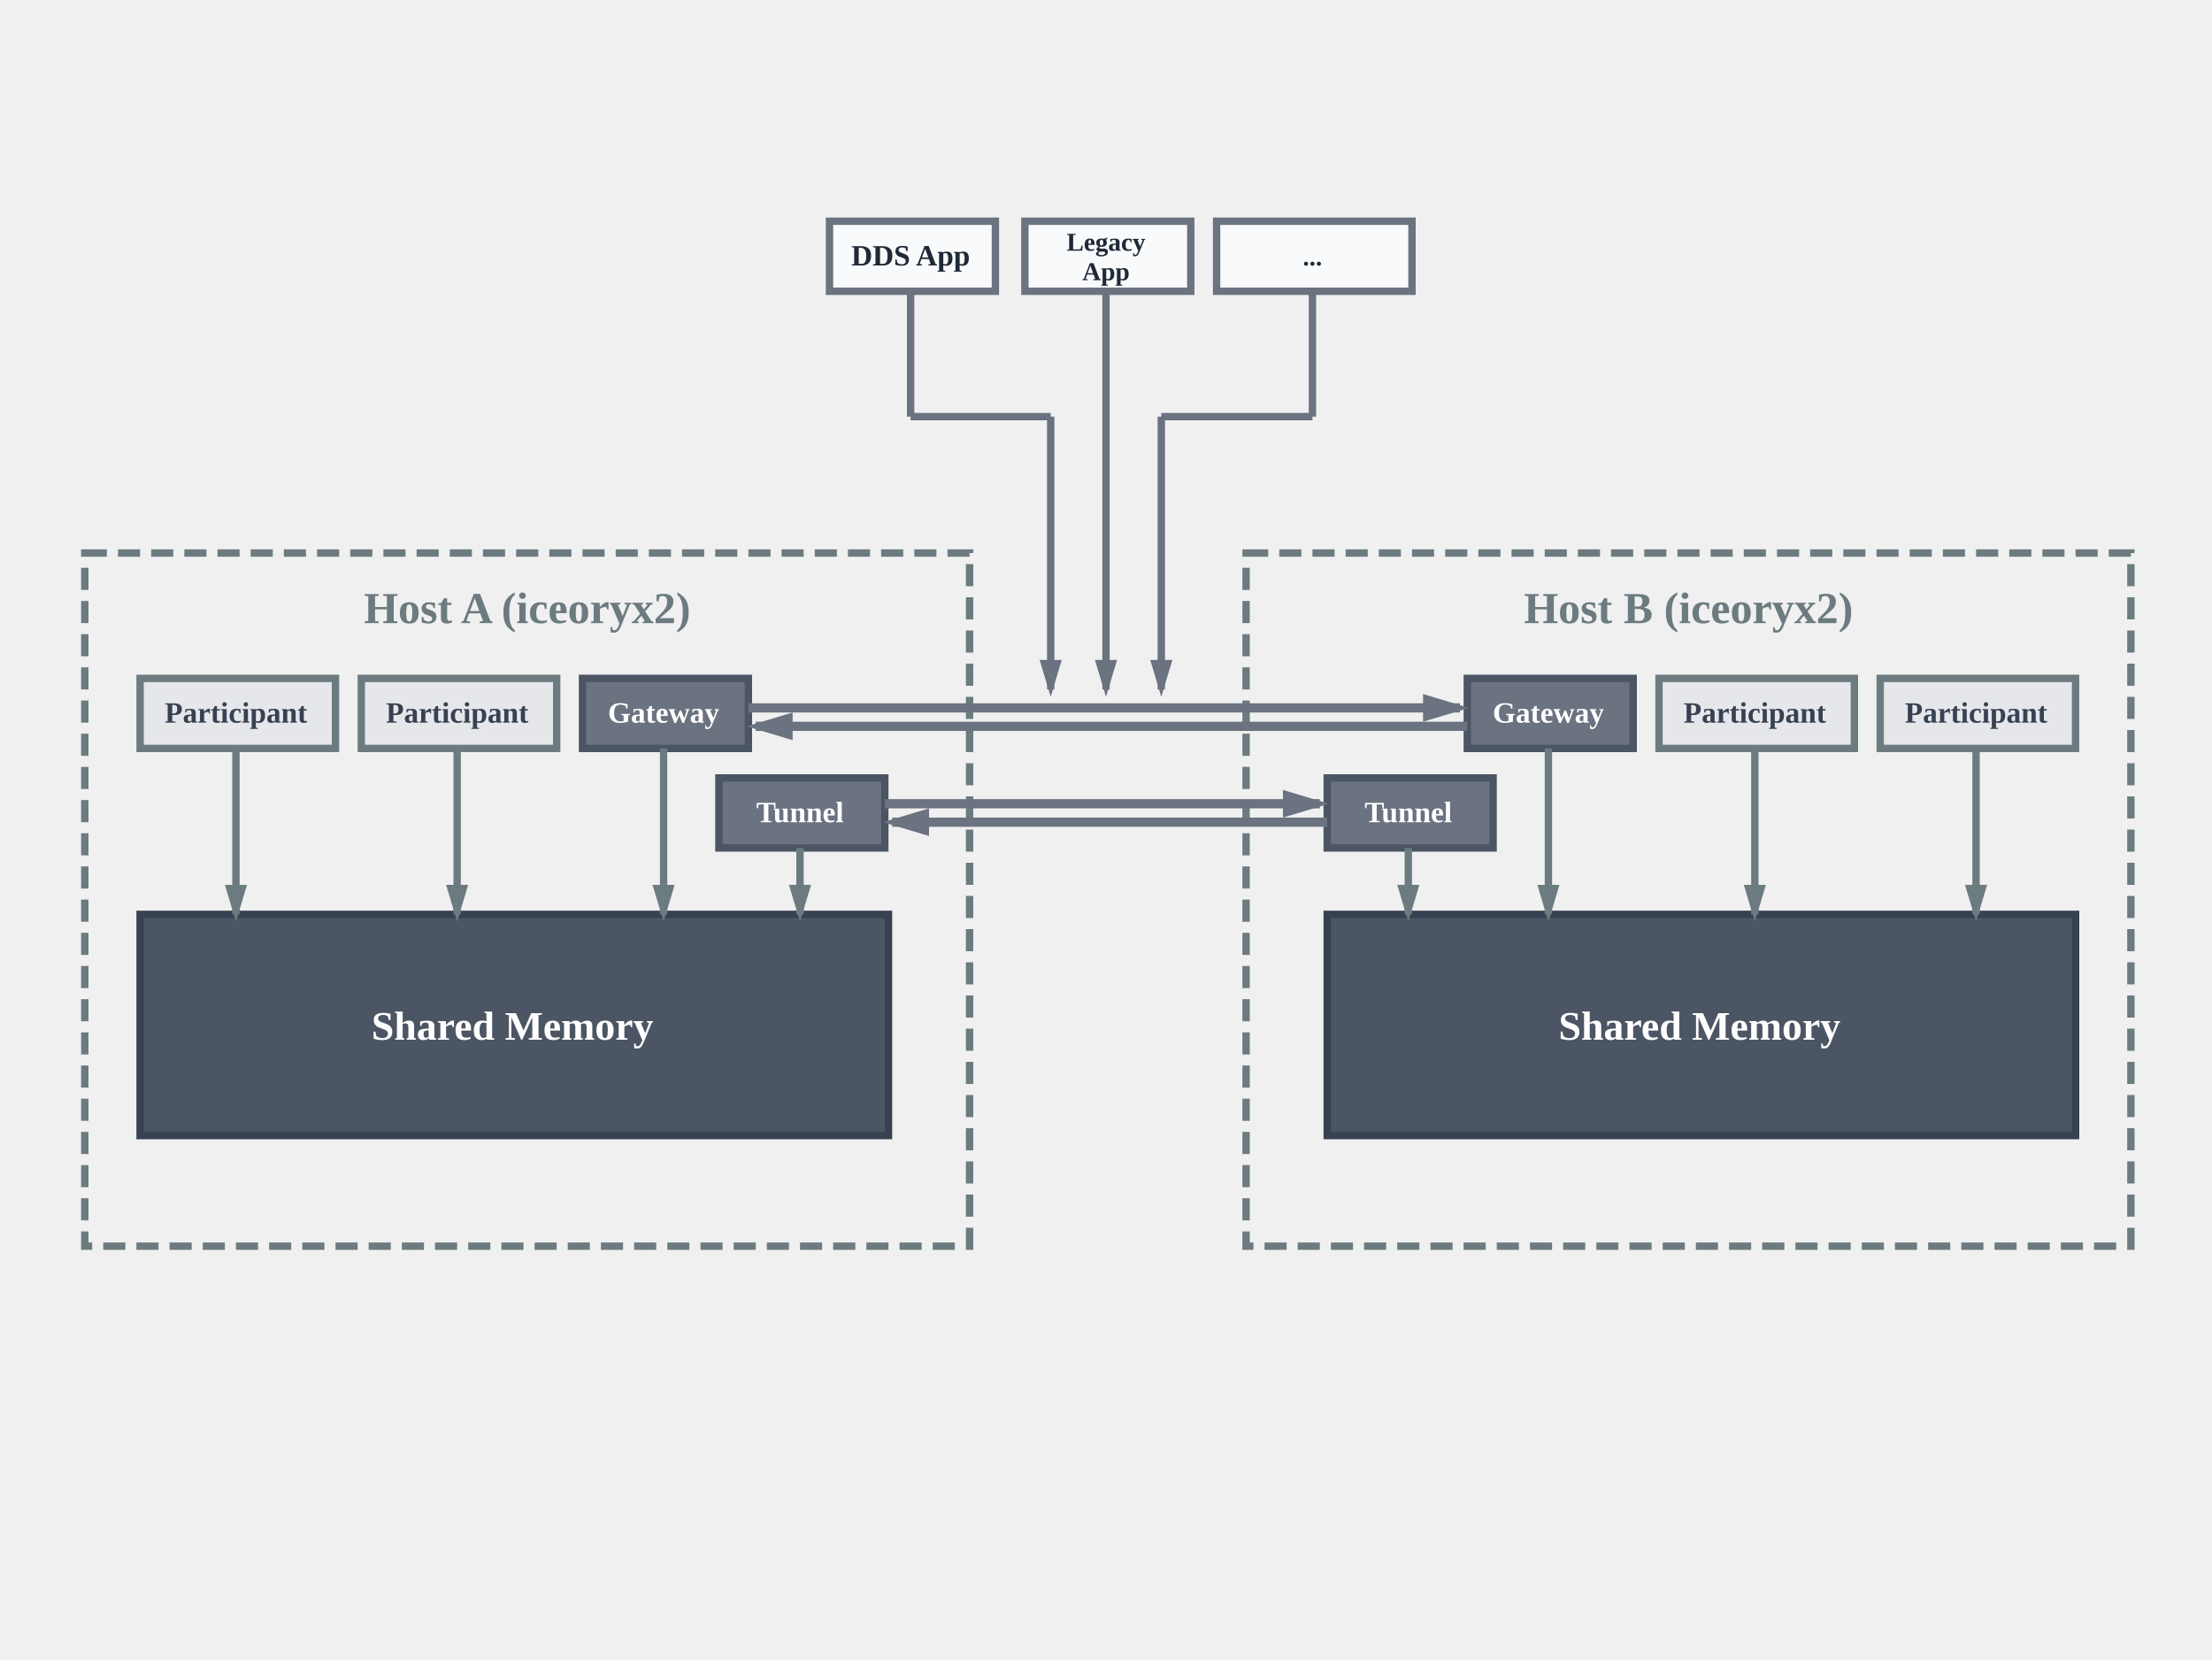
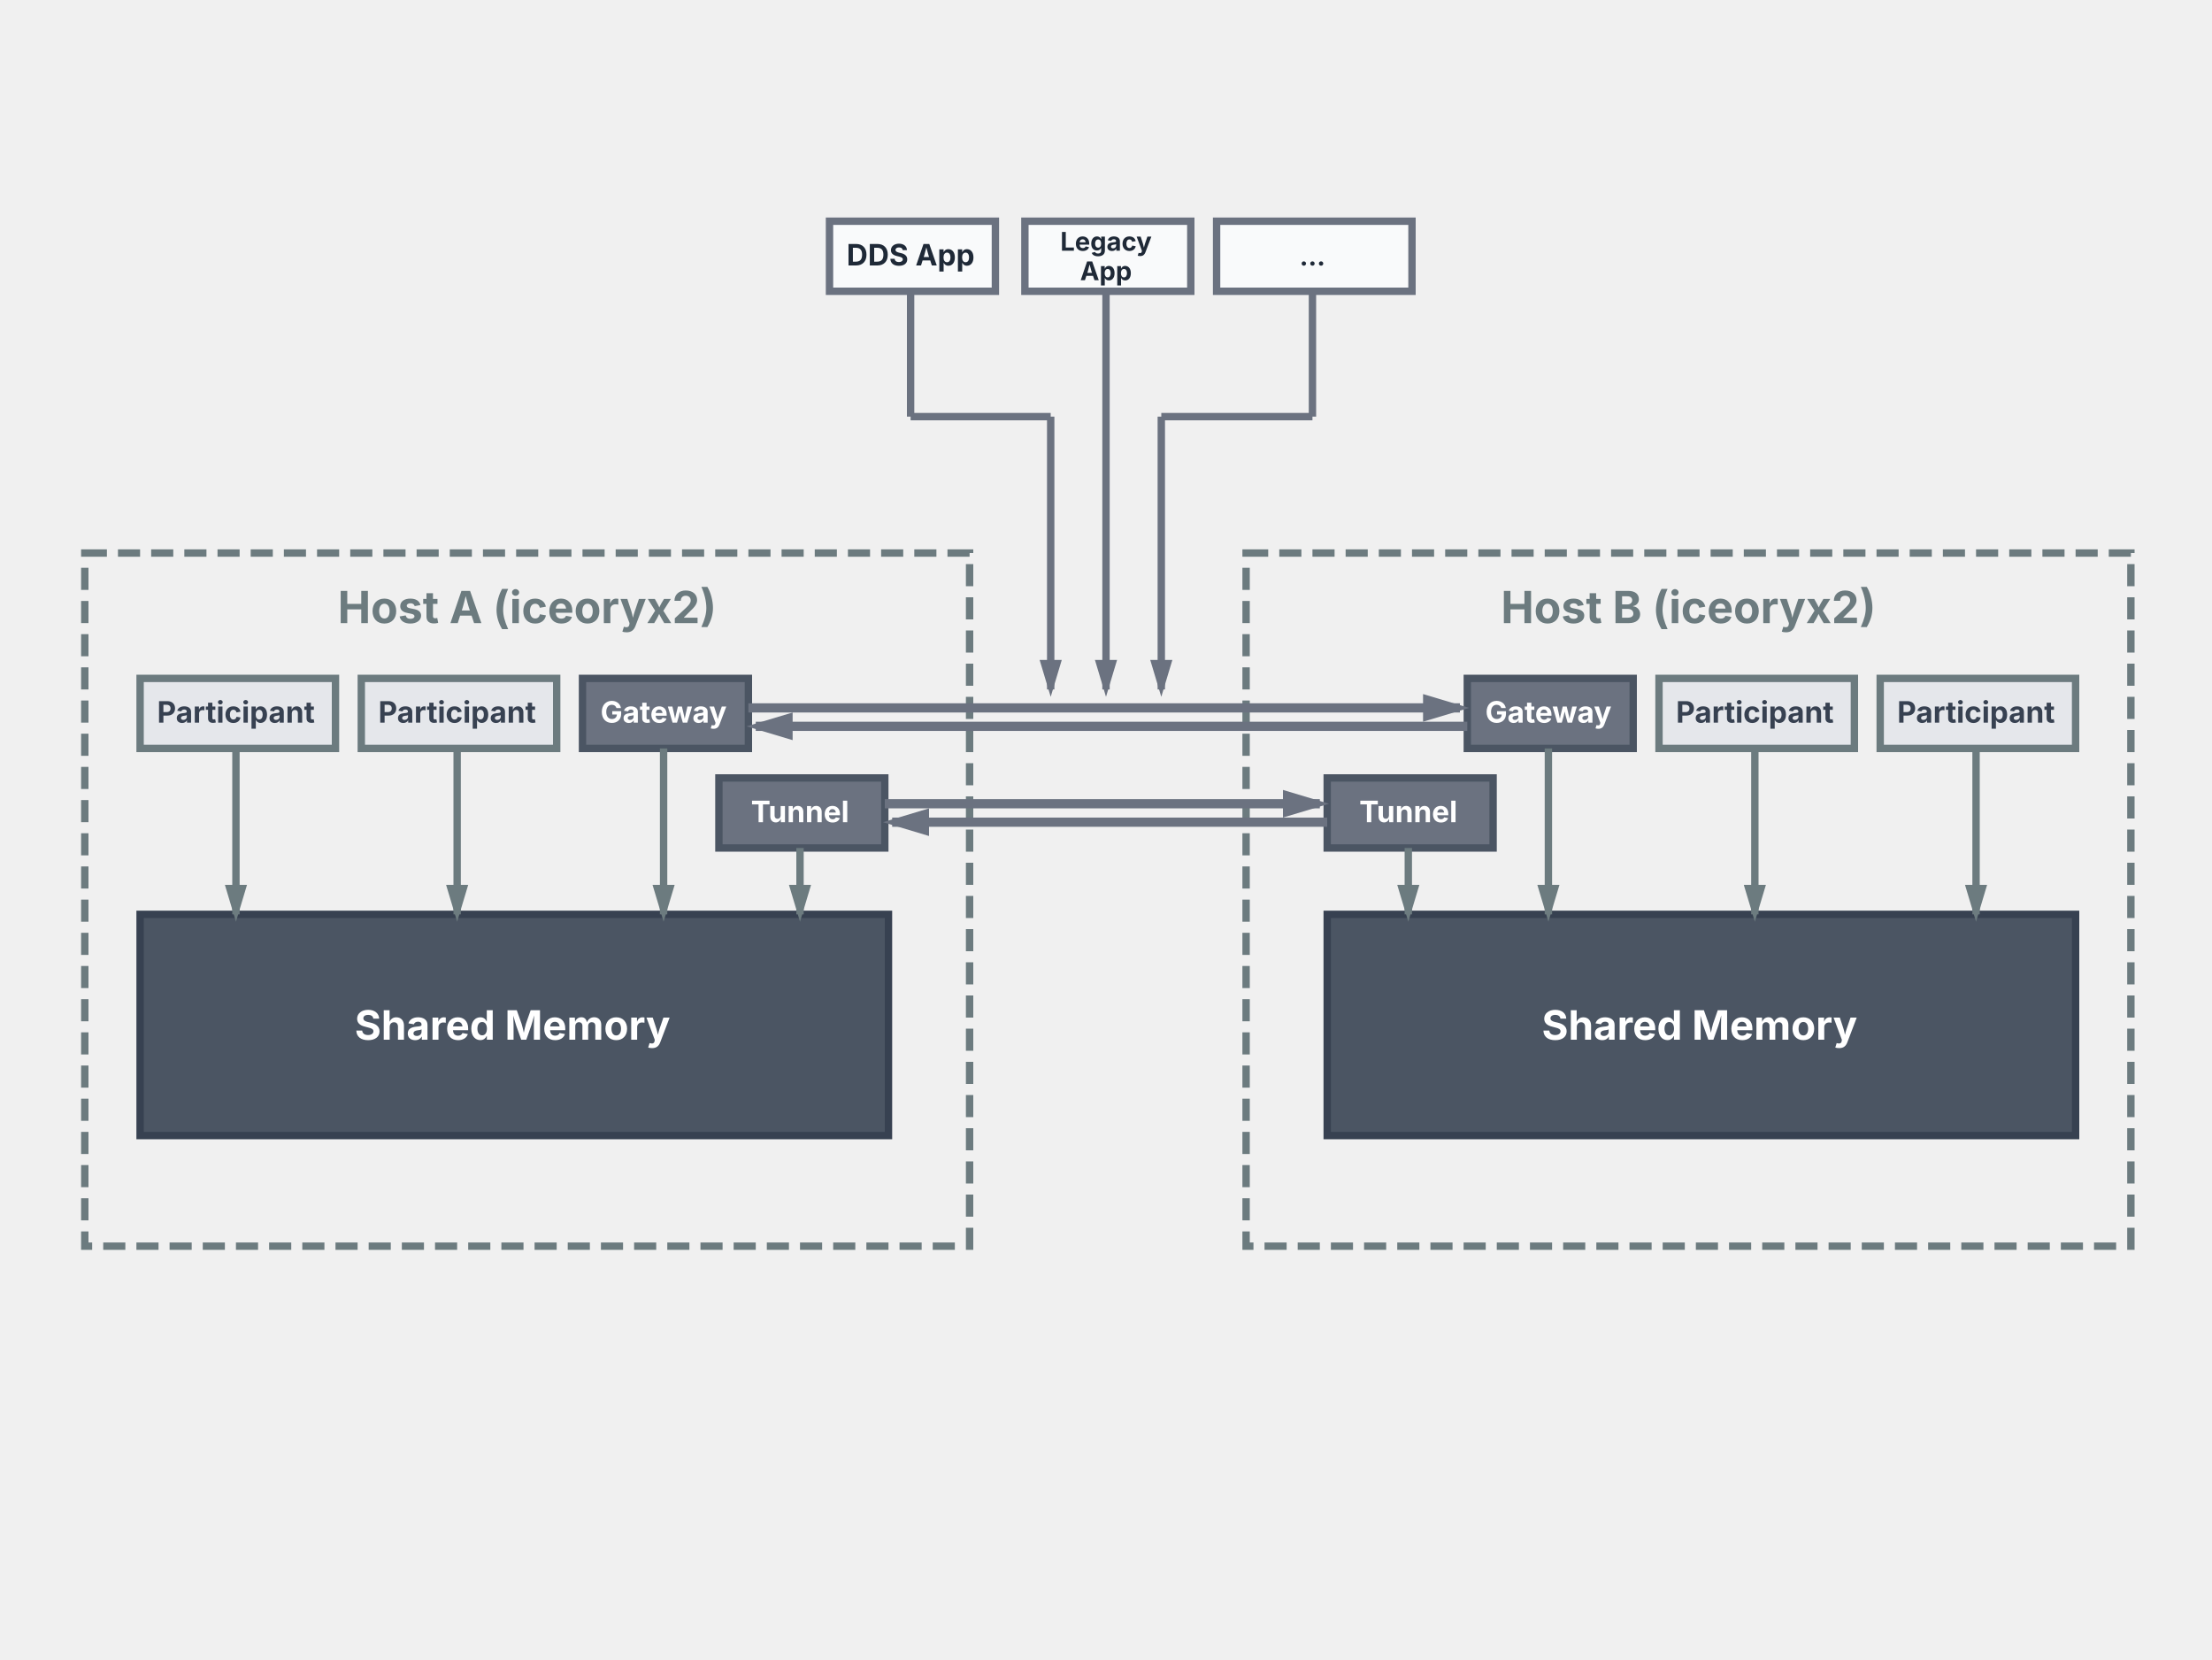
<svg xmlns="http://www.w3.org/2000/svg" viewBox="0 0 600 450">
  <defs>
+     <style>
+       .custom-fonts {
+         font-family: Inter, -apple-system, BlinkMacSystemFont, 'Segoe UI', Roboto, sans-serif;
+       }
+     </style>
    <marker id="primaryHead" markerWidth="5" markerHeight="3" refX="4" refY="1.5" orient="auto">
      <polygon points="0 0, 5 1.5, 0 3" fill="#6c7b7f" />
    </marker>
    <marker id="componentHead" markerWidth="5" markerHeight="3" refX="4" refY="1.5" orient="auto">
      <polygon points="0 0, 5 1.5, 0 3" fill="#6b7280" />
    </marker>
  </defs>
  <rect width="600" height="450" fill="transparent" />
  <rect x="225" y="60" width="45" height="19" fill="#f9fafb" stroke="#6b7280" stroke-width="2" />
-   <text x="247" y="72" text-anchor="middle" font-size="8" font-weight="bold" fill="#1f2937">DDS App</text>
+   <text x="247" y="72" text-anchor="middle" class="custom-fonts" font-size="8" font-weight="bold" fill="#1f2937">DDS App</text>
  <rect x="278" y="60" width="45" height="19" fill="#f9fafb" stroke="#6b7280" stroke-width="2" />
-   <text x="300" y="68" text-anchor="middle" font-size="7" font-weight="bold" fill="#1f2937">Legacy</text>
-   <text x="300" y="76" text-anchor="middle" font-size="7" font-weight="bold" fill="#1f2937">App</text>
+   <text x="300" y="68" text-anchor="middle" class="custom-fonts" font-size="7" font-weight="bold" fill="#1f2937">Legacy</text>
+   <text x="300" y="76" text-anchor="middle" class="custom-fonts" font-size="7" font-weight="bold" fill="#1f2937">App</text>
  <rect x="330" y="60" width="53" height="19" fill="#f9fafb" stroke="#6b7280" stroke-width="2" />
-   <text x="356" y="72" text-anchor="middle" font-size="7" font-weight="bold" fill="#1f2937">...</text>
+   <text x="356" y="72" text-anchor="middle" class="custom-fonts" font-size="7" font-weight="bold" fill="#1f2937">...</text>
  <rect x="23" y="150" width="240" height="188" fill="none" stroke="#6c7b7f" stroke-width="2" stroke-dasharray="6,3" />
-   <text x="143" y="169" text-anchor="middle" font-size="12" font-weight="bold" fill="#6c7b7f">Host A (iceoryx2)</text>
+   <text x="143" y="169" text-anchor="middle" class="custom-fonts" font-size="12" font-weight="bold" fill="#6c7b7f">Host A (iceoryx2)</text>
  <rect x="338" y="150" width="240" height="188" fill="none" stroke="#6c7b7f" stroke-width="2" stroke-dasharray="6,3" />
-   <text x="458" y="169" text-anchor="middle" font-size="12" font-weight="bold" fill="#6c7b7f">Host B (iceoryx2)</text>
+   <text x="458" y="169" text-anchor="middle" class="custom-fonts" font-size="12" font-weight="bold" fill="#6c7b7f">Host B (iceoryx2)</text>
  <rect x="38" y="184" width="53" height="19" fill="#e5e7eb" stroke="#6c7b7f" stroke-width="2" />
-   <text x="64" y="196" text-anchor="middle" font-size="8" font-weight="bold" fill="#374151">Participant</text>
+   <text x="64" y="196" text-anchor="middle" class="custom-fonts" font-size="8" font-weight="bold" fill="#374151">Participant</text>
  <rect x="98" y="184" width="53" height="19" fill="#e5e7eb" stroke="#6c7b7f" stroke-width="2" />
-   <text x="124" y="196" text-anchor="middle" font-size="8" font-weight="bold" fill="#374151">Participant</text>
+   <text x="124" y="196" text-anchor="middle" class="custom-fonts" font-size="8" font-weight="bold" fill="#374151">Participant</text>
  <rect x="158" y="184" width="45" height="19" fill="#6b7280" stroke="#4b5563" stroke-width="2" />
-   <text x="180" y="196" text-anchor="middle" font-size="8" font-weight="bold" fill="white">Gateway</text>
+   <text x="180" y="196" text-anchor="middle" class="custom-fonts" font-size="8" font-weight="bold" fill="white">Gateway</text>
  <rect x="195" y="211" width="45" height="19" fill="#6b7280" stroke="#4b5563" stroke-width="2" />
-   <text x="217" y="223" text-anchor="middle" font-size="8" font-weight="bold" fill="white">Tunnel</text>
+   <text x="217" y="223" text-anchor="middle" class="custom-fonts" font-size="8" font-weight="bold" fill="white">Tunnel</text>
  <rect x="398" y="184" width="45" height="19" fill="#6b7280" stroke="#4b5563" stroke-width="2" />
-   <text x="420" y="196" text-anchor="middle" font-size="8" font-weight="bold" fill="white">Gateway</text>
+   <text x="420" y="196" text-anchor="middle" class="custom-fonts" font-size="8" font-weight="bold" fill="white">Gateway</text>
  <rect x="360" y="211" width="45" height="19" fill="#6b7280" stroke="#4b5563" stroke-width="2" />
-   <text x="382" y="223" text-anchor="middle" font-size="8" font-weight="bold" fill="white">Tunnel</text>
+   <text x="382" y="223" text-anchor="middle" class="custom-fonts" font-size="8" font-weight="bold" fill="white">Tunnel</text>
  <rect x="450" y="184" width="53" height="19" fill="#e5e7eb" stroke="#6c7b7f" stroke-width="2" />
-   <text x="476" y="196" text-anchor="middle" font-size="8" font-weight="bold" fill="#374151">Participant</text>
+   <text x="476" y="196" text-anchor="middle" class="custom-fonts" font-size="8" font-weight="bold" fill="#374151">Participant</text>
  <rect x="510" y="184" width="53" height="19" fill="#e5e7eb" stroke="#6c7b7f" stroke-width="2" />
-   <text x="536" y="196" text-anchor="middle" font-size="8" font-weight="bold" fill="#374151">Participant</text>
+   <text x="536" y="196" text-anchor="middle" class="custom-fonts" font-size="8" font-weight="bold" fill="#374151">Participant</text>
  <rect x="38" y="248" width="203" height="60" fill="#4b5563" stroke="#374151" stroke-width="2" />
-   <text x="139" y="282" text-anchor="middle" font-size="11" font-weight="bold" fill="white">Shared Memory</text>
+   <text x="139" y="282" text-anchor="middle" class="custom-fonts" font-size="11" font-weight="bold" fill="white">Shared Memory</text>
  <rect x="360" y="248" width="203" height="60" fill="#4b5563" stroke="#374151" stroke-width="2" />
-   <text x="461" y="282" text-anchor="middle" font-size="11" font-weight="bold" fill="white">Shared Memory</text>
+   <text x="461" y="282" text-anchor="middle" class="custom-fonts" font-size="11" font-weight="bold" fill="white">Shared Memory</text>
  <line x1="64" y1="203" x2="64" y2="248" stroke="#6c7b7f" stroke-width="2" marker-end="url(#primaryHead)" />
  <line x1="124" y1="203" x2="124" y2="248" stroke="#6c7b7f" stroke-width="2" marker-end="url(#primaryHead)" />
  <line x1="180" y1="203" x2="180" y2="248" stroke="#6c7b7f" stroke-width="2" marker-end="url(#primaryHead)" />
  <line x1="217" y1="230" x2="217" y2="248" stroke="#6c7b7f" stroke-width="2" marker-end="url(#primaryHead)" />
  <line x1="382" y1="230" x2="382" y2="248" stroke="#6c7b7f" stroke-width="2" marker-end="url(#primaryHead)" />
  <line x1="420" y1="203" x2="420" y2="248" stroke="#6c7b7f" stroke-width="2" marker-end="url(#primaryHead)" />
  <line x1="476" y1="203" x2="476" y2="248" stroke="#6c7b7f" stroke-width="2" marker-end="url(#primaryHead)" />
  <line x1="536" y1="203" x2="536" y2="248" stroke="#6c7b7f" stroke-width="2" marker-end="url(#primaryHead)" />
  <line x1="203" y1="192" x2="396" y2="192" stroke="#6b7280" stroke-width="2.5" marker-end="url(#componentHead)" />
  <line x1="398" y1="197" x2="205" y2="197" stroke="#6b7280" stroke-width="2.5" marker-end="url(#componentHead)" />
  <line x1="240" y1="218" x2="358" y2="218" stroke="#6b7280" stroke-width="2.5" marker-end="url(#componentHead)" />
  <line x1="360" y1="223" x2="242" y2="223" stroke="#6b7280" stroke-width="2.5" marker-end="url(#componentHead)" />
  <line x1="247" y1="79" x2="247" y2="113" stroke="#6b7280" stroke-width="2" />
  <line x1="247" y1="113" x2="285" y2="113" stroke="#6b7280" stroke-width="2" />
  <line x1="285" y1="113" x2="285" y2="187" stroke="#6b7280" stroke-width="2" marker-end="url(#componentHead)" />
  <line x1="300" y1="79" x2="300" y2="187" stroke="#6b7280" stroke-width="2" marker-end="url(#componentHead)" />
  <line x1="356" y1="79" x2="356" y2="113" stroke="#6b7280" stroke-width="2" />
  <line x1="356" y1="113" x2="315" y2="113" stroke="#6b7280" stroke-width="2" />
  <line x1="315" y1="113" x2="315" y2="187" stroke="#6b7280" stroke-width="2" marker-end="url(#componentHead)" />
</svg>
